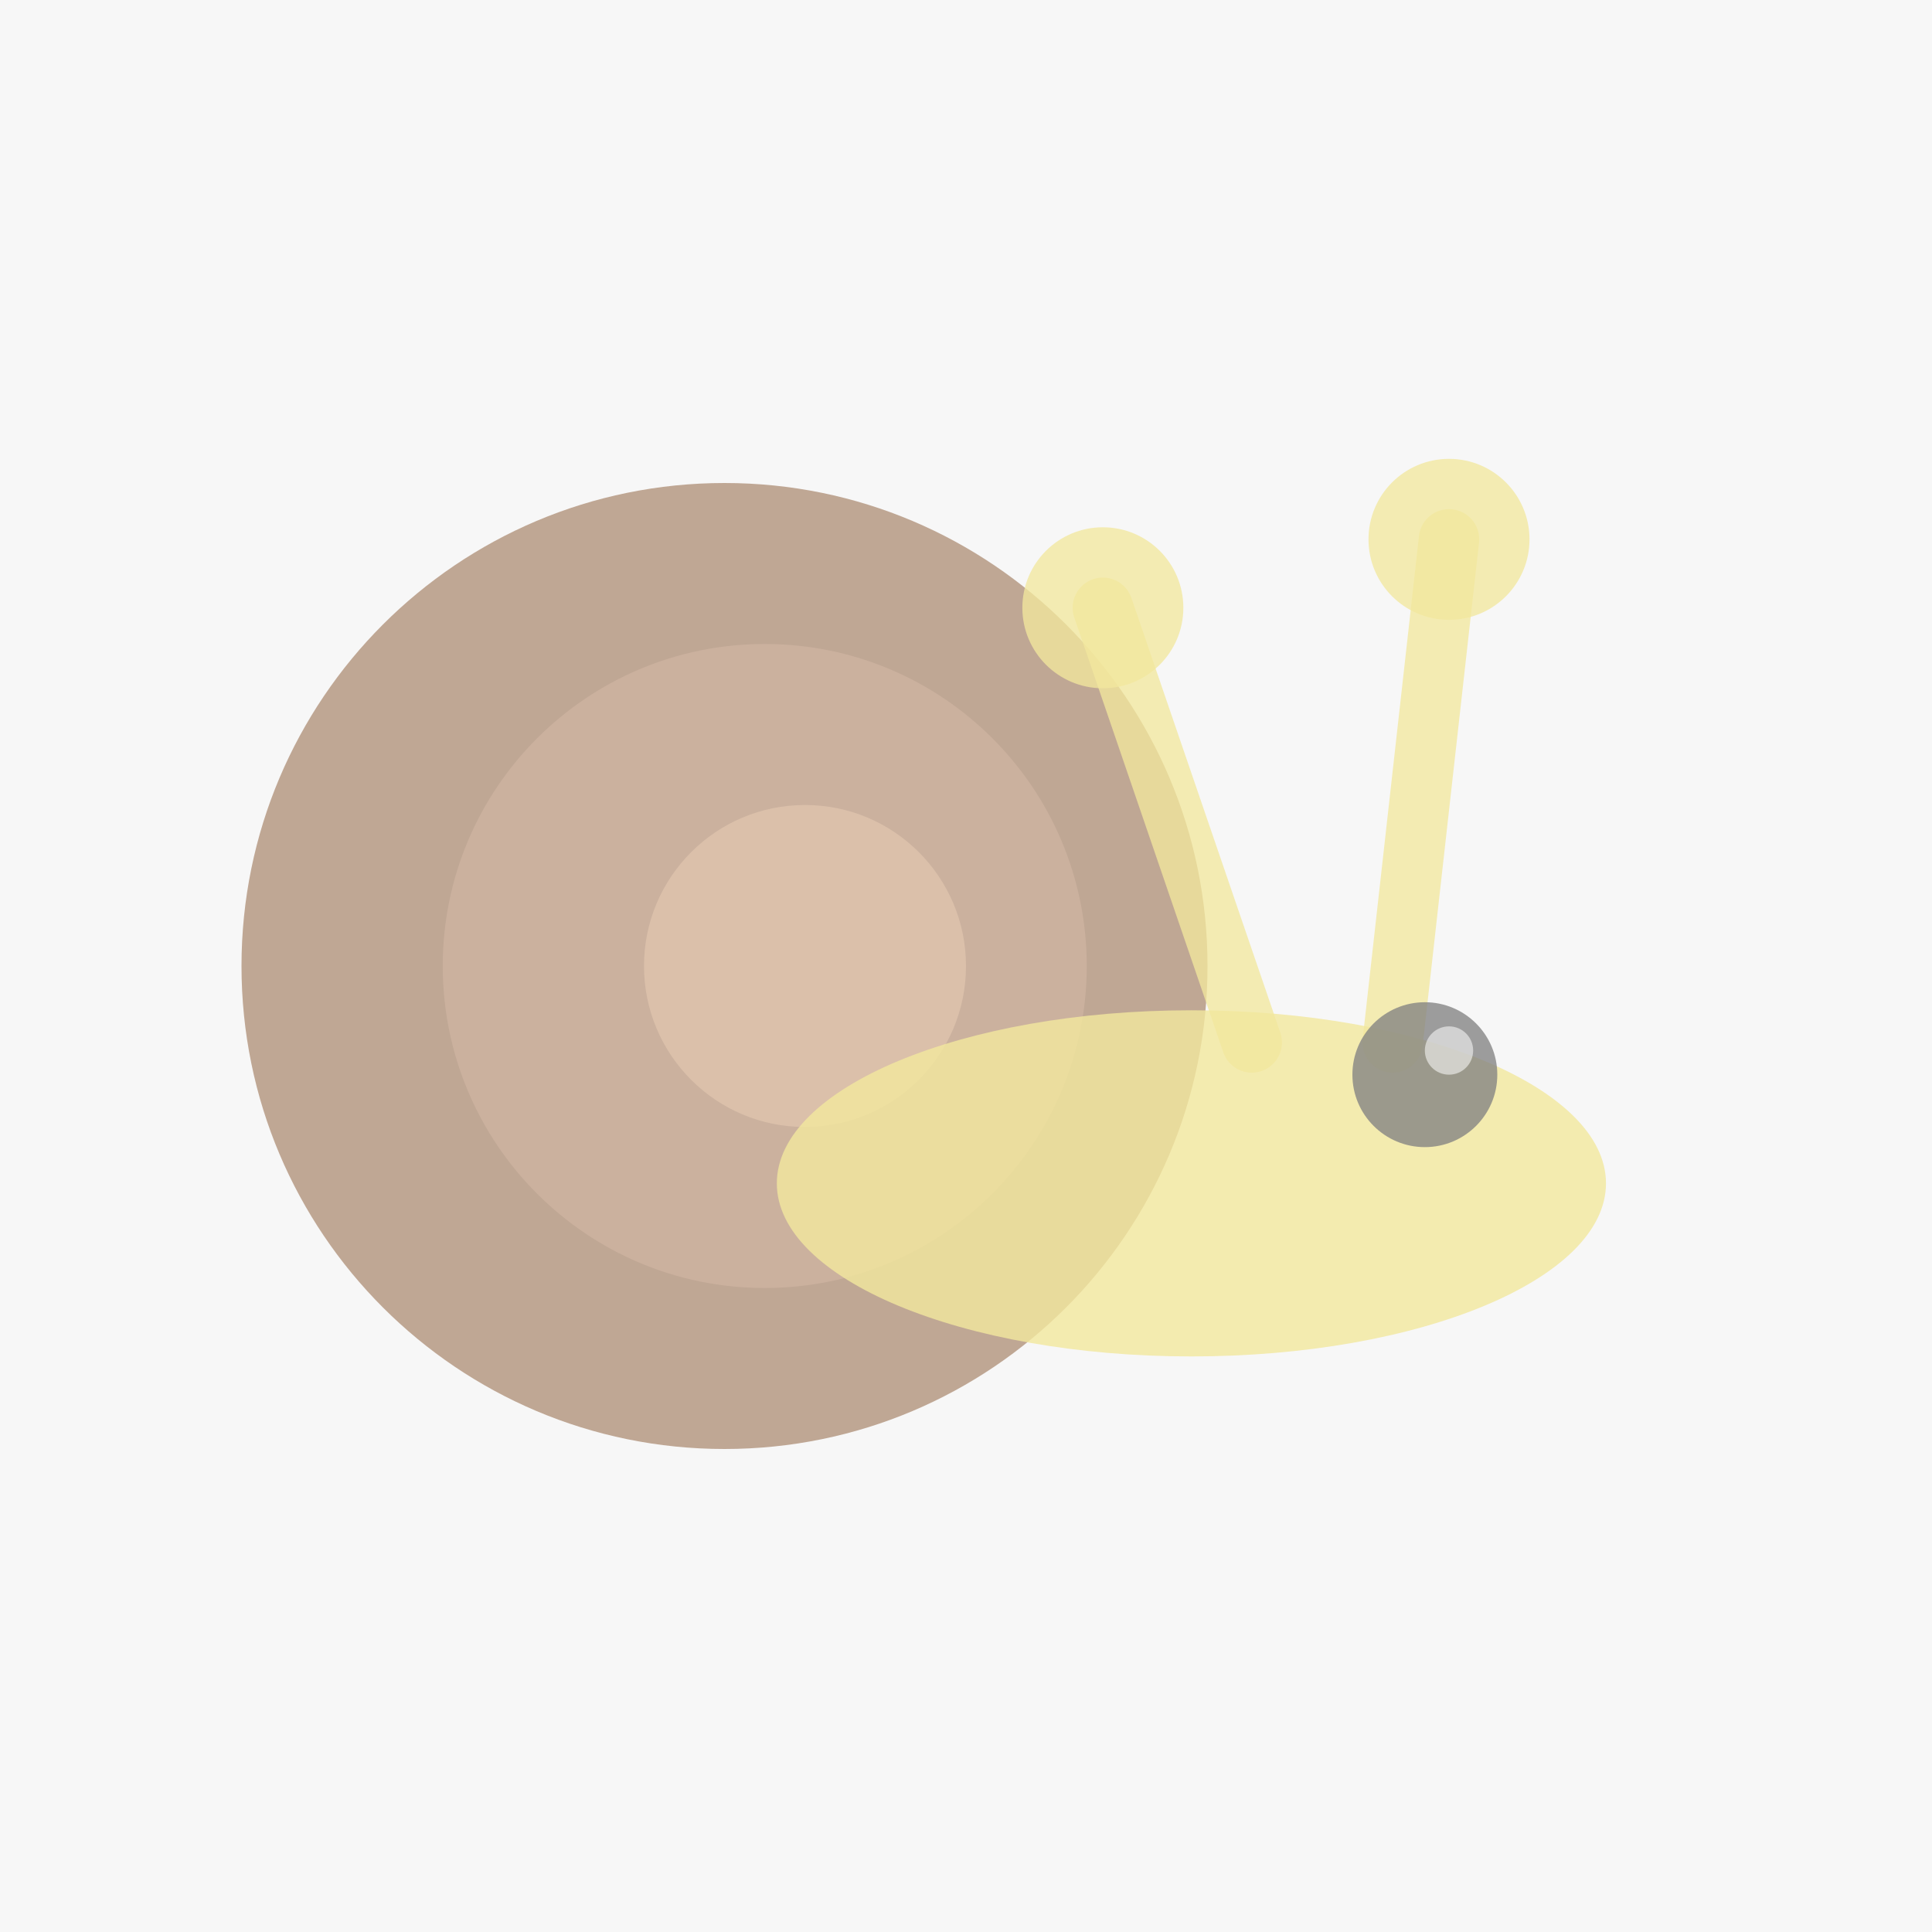
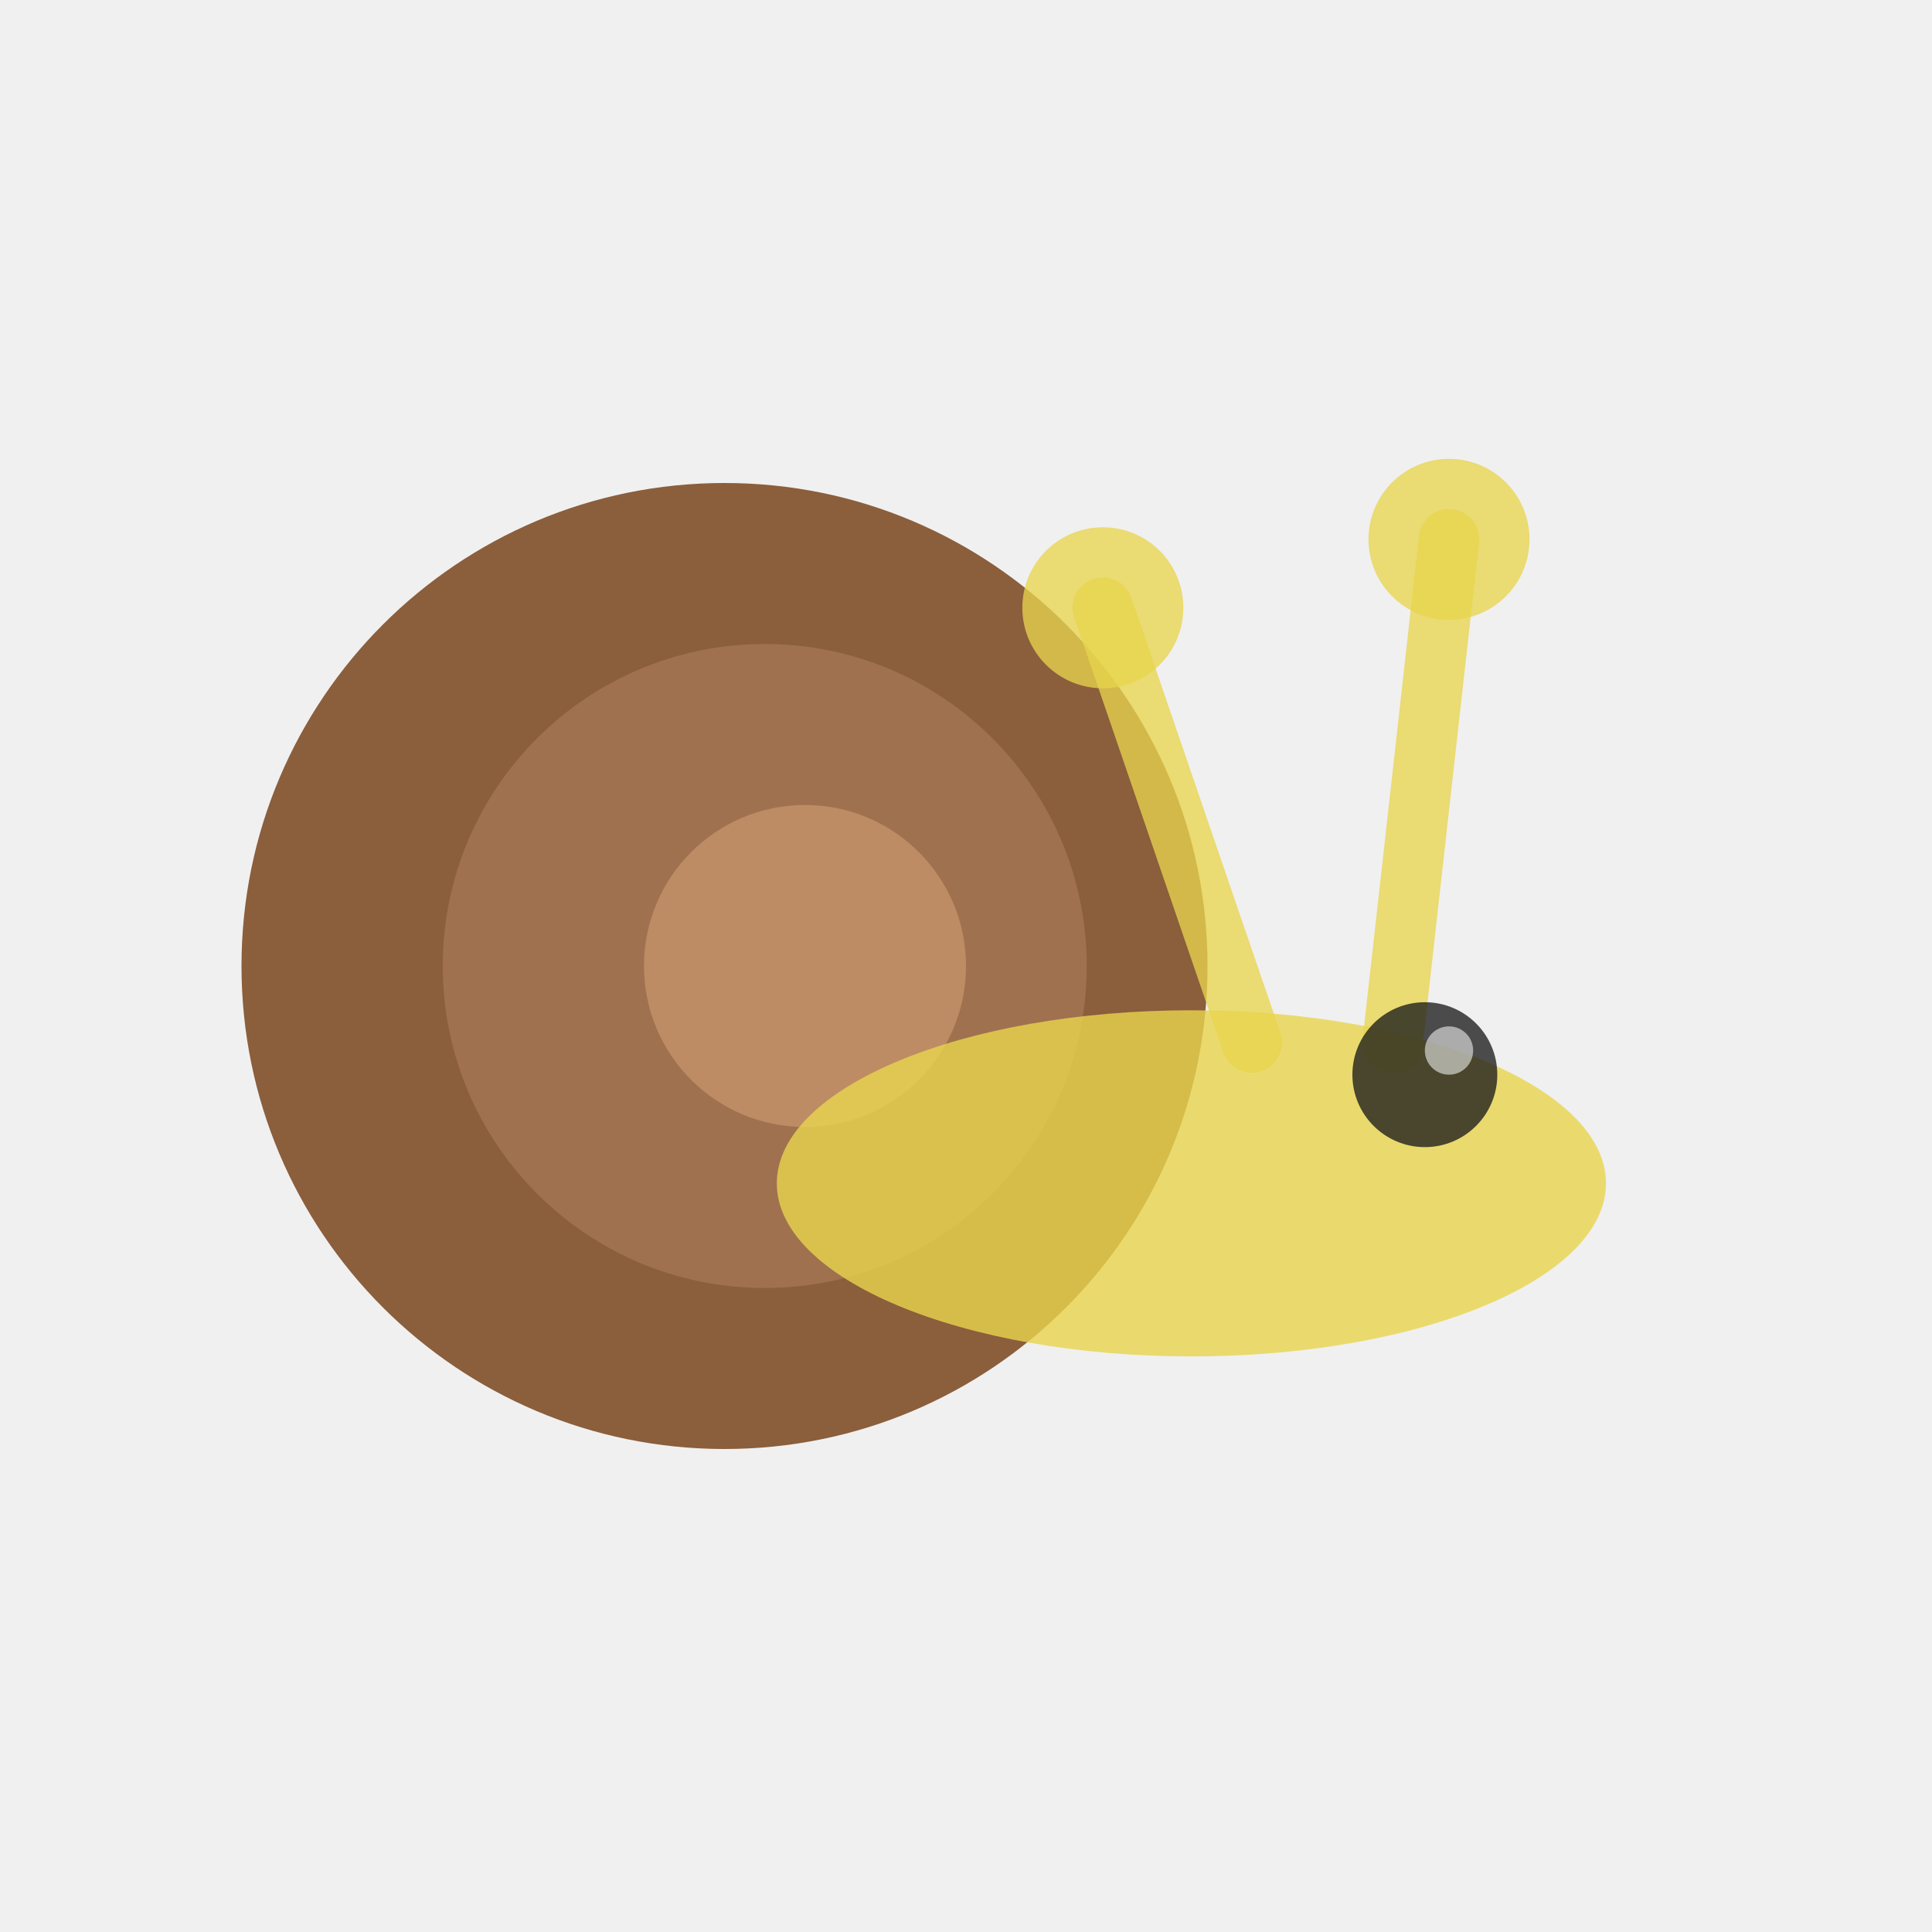
<svg xmlns="http://www.w3.org/2000/svg" viewBox="0 0 48 48" width="48" height="48">
  <ellipse cx="16" cy="33" rx="4" ry="1.2" fill="#E8D44D" opacity="0.17" />
  <circle cx="18" cy="24" r="12" fill="#8B5E3C" />
  <circle cx="19" cy="24" r="8" fill="#A0714F" />
  <circle cx="20" cy="24" r="4" fill="#BD8C64" />
  <ellipse cx="29.6" cy="29.4" rx="10.3" ry="4.3" fill="#E8D44D" opacity="0.80" />
  <line x1="31.1" y1="25.9" x2="27.4" y2="15.1" stroke="#E8D44D" stroke-width="1.5" stroke-linecap="round" opacity="0.77" />
  <circle cx="27.4" cy="15.1" r="2" fill="#E8D44D" opacity="0.77" />
  <line x1="34.6" y1="25.9" x2="36.0" y2="13.4" stroke="#E8D44D" stroke-width="1.5" stroke-linecap="round" opacity="0.77" />
  <circle cx="36.0" cy="13.4" r="2" fill="#E8D44D" opacity="0.77" />
  <circle cx="35.4" cy="26.7" r="1.8" fill="#1a1a1a" opacity="0.77" />
  <circle cx="36.0" cy="26.1" r="0.6" fill="white" opacity="0.54" />
-   <rect width="48" height="48" fill="white" opacity="0.45" />
</svg>
